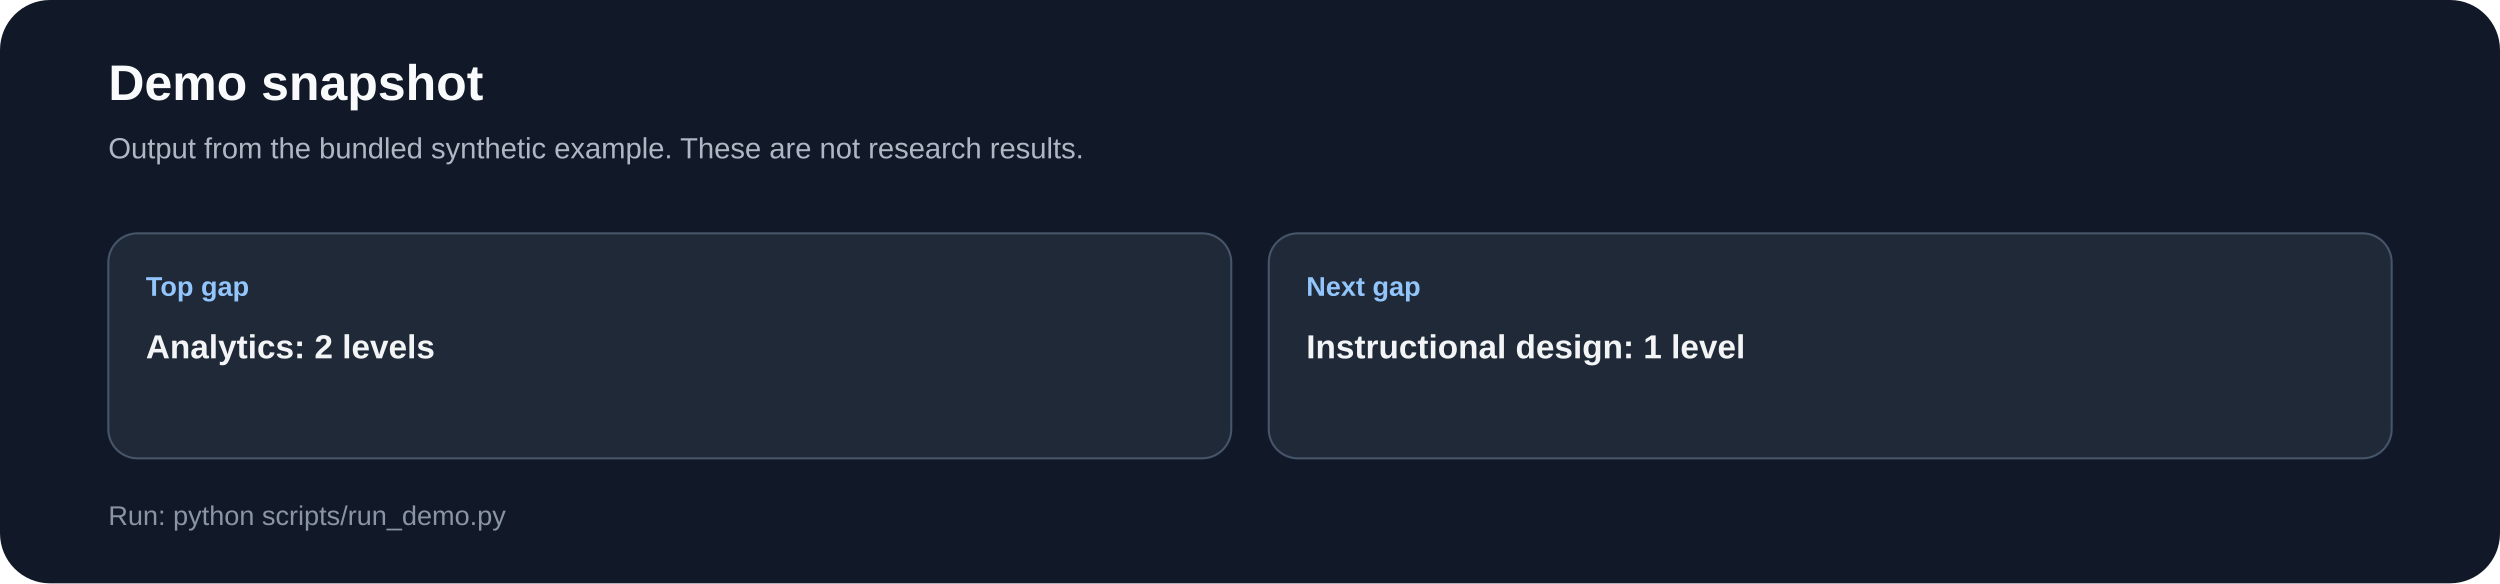
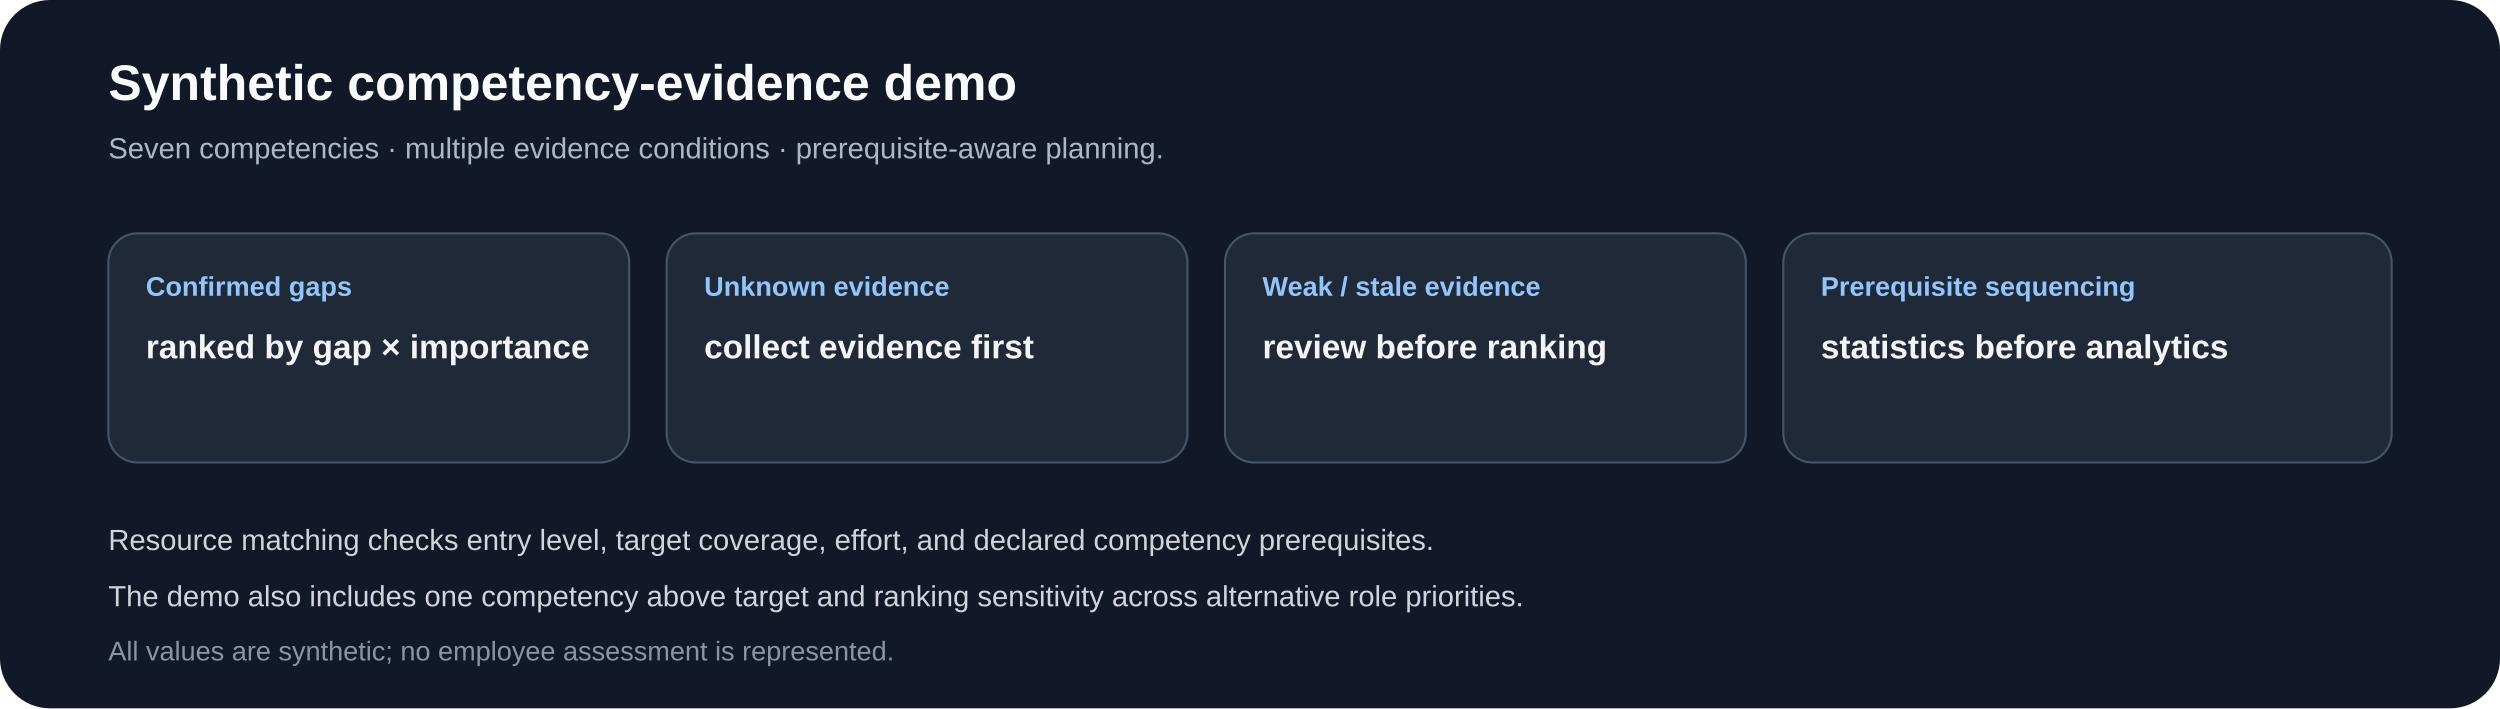
- <svg xmlns="http://www.w3.org/2000/svg" width="1200" height="280" viewBox="0 0 1200 280" role="img" aria-labelledby="title desc">
-   <rect width="1200" height="280" rx="24" fill="#111827" />
-   <text x="52" y="48" font-family="Arial, Helvetica, sans-serif" font-size="24" font-weight="700" fill="#f9fafb">Demo snapshot</text>
-   <text x="52" y="76" font-family="Arial, Helvetica, sans-serif" font-size="14" fill="#aeb8c5">Output from the bundled synthetic example. These are not research results.</text>
-   <rect x="52.0" y="112" width="539.0" height="108" rx="14" fill="#1f2937" stroke="#46556a" />
-   <text x="70.0" y="142" font-family="Arial, Helvetica, sans-serif" font-size="13" font-weight="600" fill="#93c5fd">Top gap</text>
-   <text x="70.0" y="172" font-family="Arial, Helvetica, sans-serif" font-size="16" font-weight="600" fill="#f3f4f6">Analytics: 2 levels</text>
-   <rect x="609.0" y="112" width="539.0" height="108" rx="14" fill="#1f2937" stroke="#46556a" />
-   <text x="627.0" y="142" font-family="Arial, Helvetica, sans-serif" font-size="13" font-weight="600" fill="#93c5fd">Next gap</text>
-   <text x="627.0" y="172" font-family="Arial, Helvetica, sans-serif" font-size="16" font-weight="600" fill="#f3f4f6">Instructional design: 1 level</text>
-   <text x="52" y="252" font-family="Arial, Helvetica, sans-serif" font-size="13" fill="#8995a5">Run: python scripts/run_demo.py</text>
+ <svg xmlns="http://www.w3.org/2000/svg" width="1200" height="340" viewBox="0 0 1200 340" role="img" aria-labelledby="title desc">
+   <rect width="1200" height="340" rx="24" fill="#111827" />
+   <text x="52" y="48" font-family="Arial, Helvetica, sans-serif" font-size="24" font-weight="700" fill="#f9fafb">Synthetic competency-evidence demo</text>
+   <text x="52" y="76" font-family="Arial, Helvetica, sans-serif" font-size="14" fill="#aeb8c5">Seven competencies · multiple evidence conditions · prerequisite-aware planning.</text>
+   <rect x="52" y="112" width="250" height="110" rx="14" fill="#1f2937" stroke="#46556a" />
+   <text x="70" y="142" font-family="Arial" font-size="13" font-weight="600" fill="#93c5fd">Confirmed gaps</text>
+   <text x="70" y="172" font-family="Arial" font-size="16" font-weight="600" fill="#f3f4f6">ranked by gap × importance</text>
+   <rect x="320" y="112" width="250" height="110" rx="14" fill="#1f2937" stroke="#46556a" />
+   <text x="338" y="142" font-family="Arial" font-size="13" font-weight="600" fill="#93c5fd">Unknown evidence</text>
+   <text x="338" y="172" font-family="Arial" font-size="16" font-weight="600" fill="#f3f4f6">collect evidence first</text>
+   <rect x="588" y="112" width="250" height="110" rx="14" fill="#1f2937" stroke="#46556a" />
+   <text x="606" y="142" font-family="Arial" font-size="13" font-weight="600" fill="#93c5fd">Weak / stale evidence</text>
+   <text x="606" y="172" font-family="Arial" font-size="16" font-weight="600" fill="#f3f4f6">review before ranking</text>
+   <rect x="856" y="112" width="292" height="110" rx="14" fill="#1f2937" stroke="#46556a" />
+   <text x="874" y="142" font-family="Arial" font-size="13" font-weight="600" fill="#93c5fd">Prerequisite sequencing</text>
+   <text x="874" y="172" font-family="Arial" font-size="16" font-weight="600" fill="#f3f4f6">statistics before analytics</text>
+   <text x="52" y="264" font-family="Arial" font-size="14" fill="#d1d5db">Resource matching checks entry level, target coverage, effort, and declared competency prerequisites.</text>
+   <text x="52" y="291" font-family="Arial" font-size="14" fill="#d1d5db">The demo also includes one competency above target and ranking sensitivity across alternative role priorities.</text>
+   <text x="52" y="317" font-family="Arial, Helvetica, sans-serif" font-size="13" fill="#8995a5">All values are synthetic; no employee assessment is represented.</text>
</svg>
